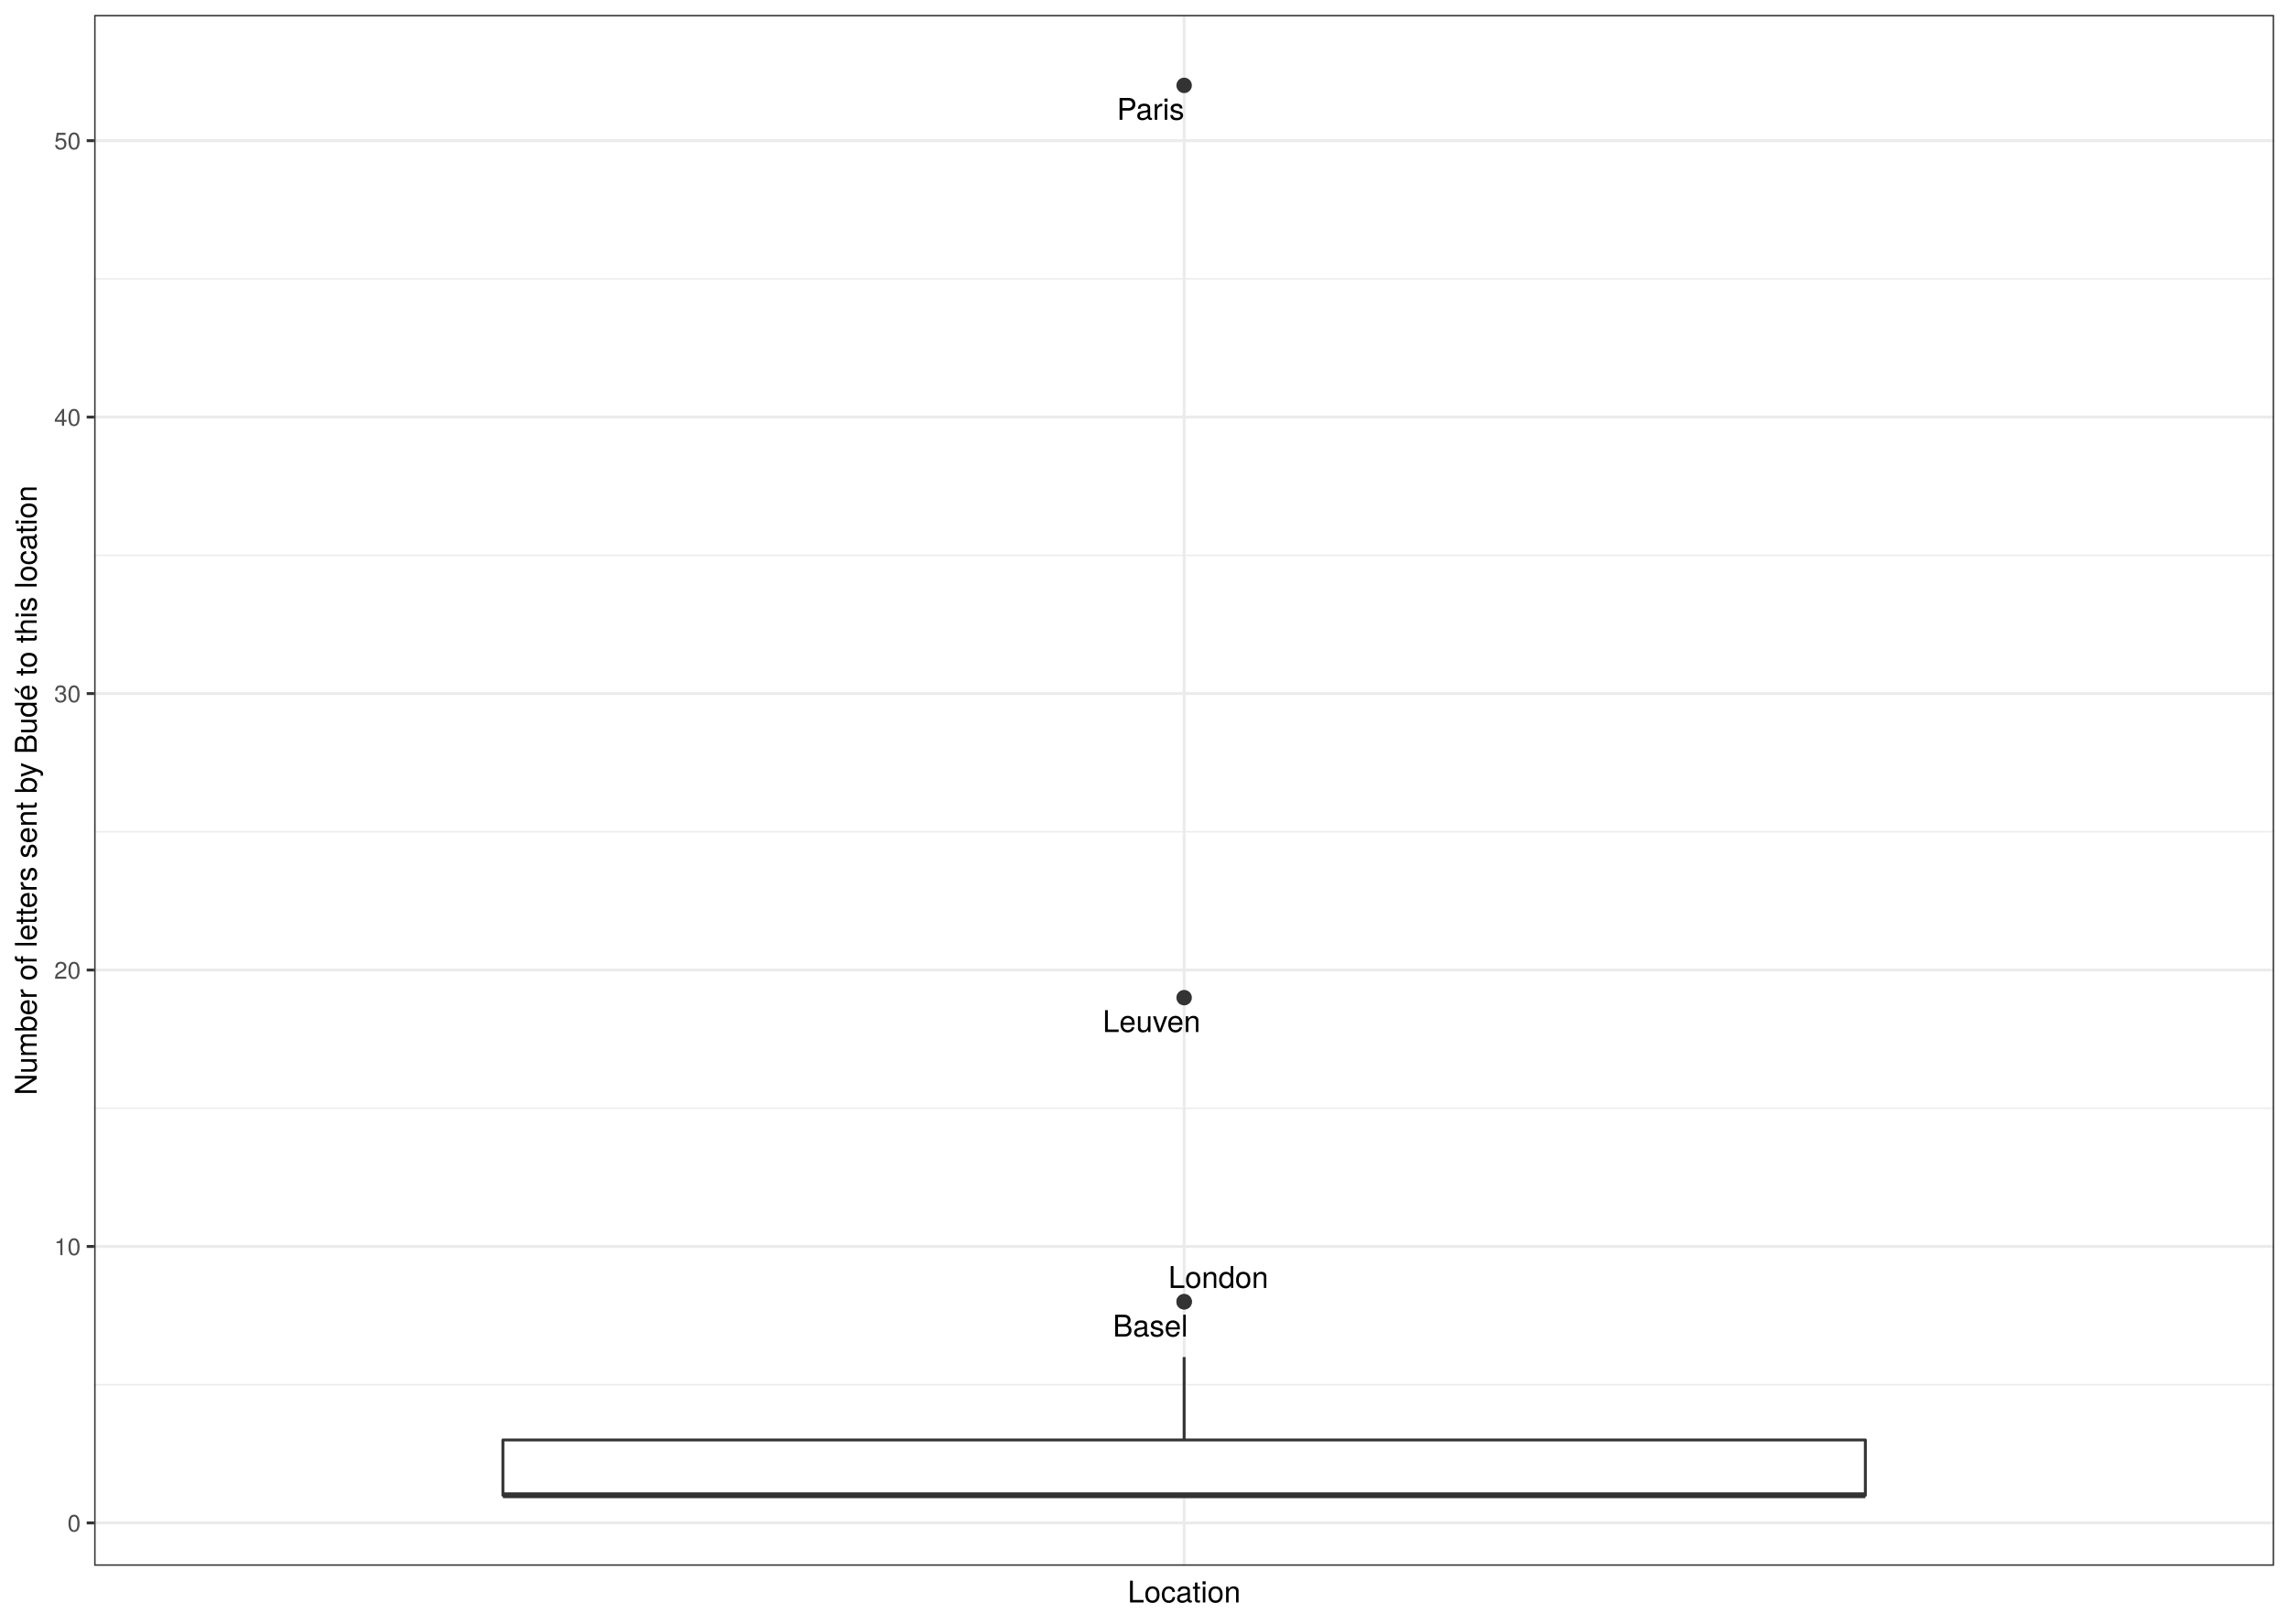
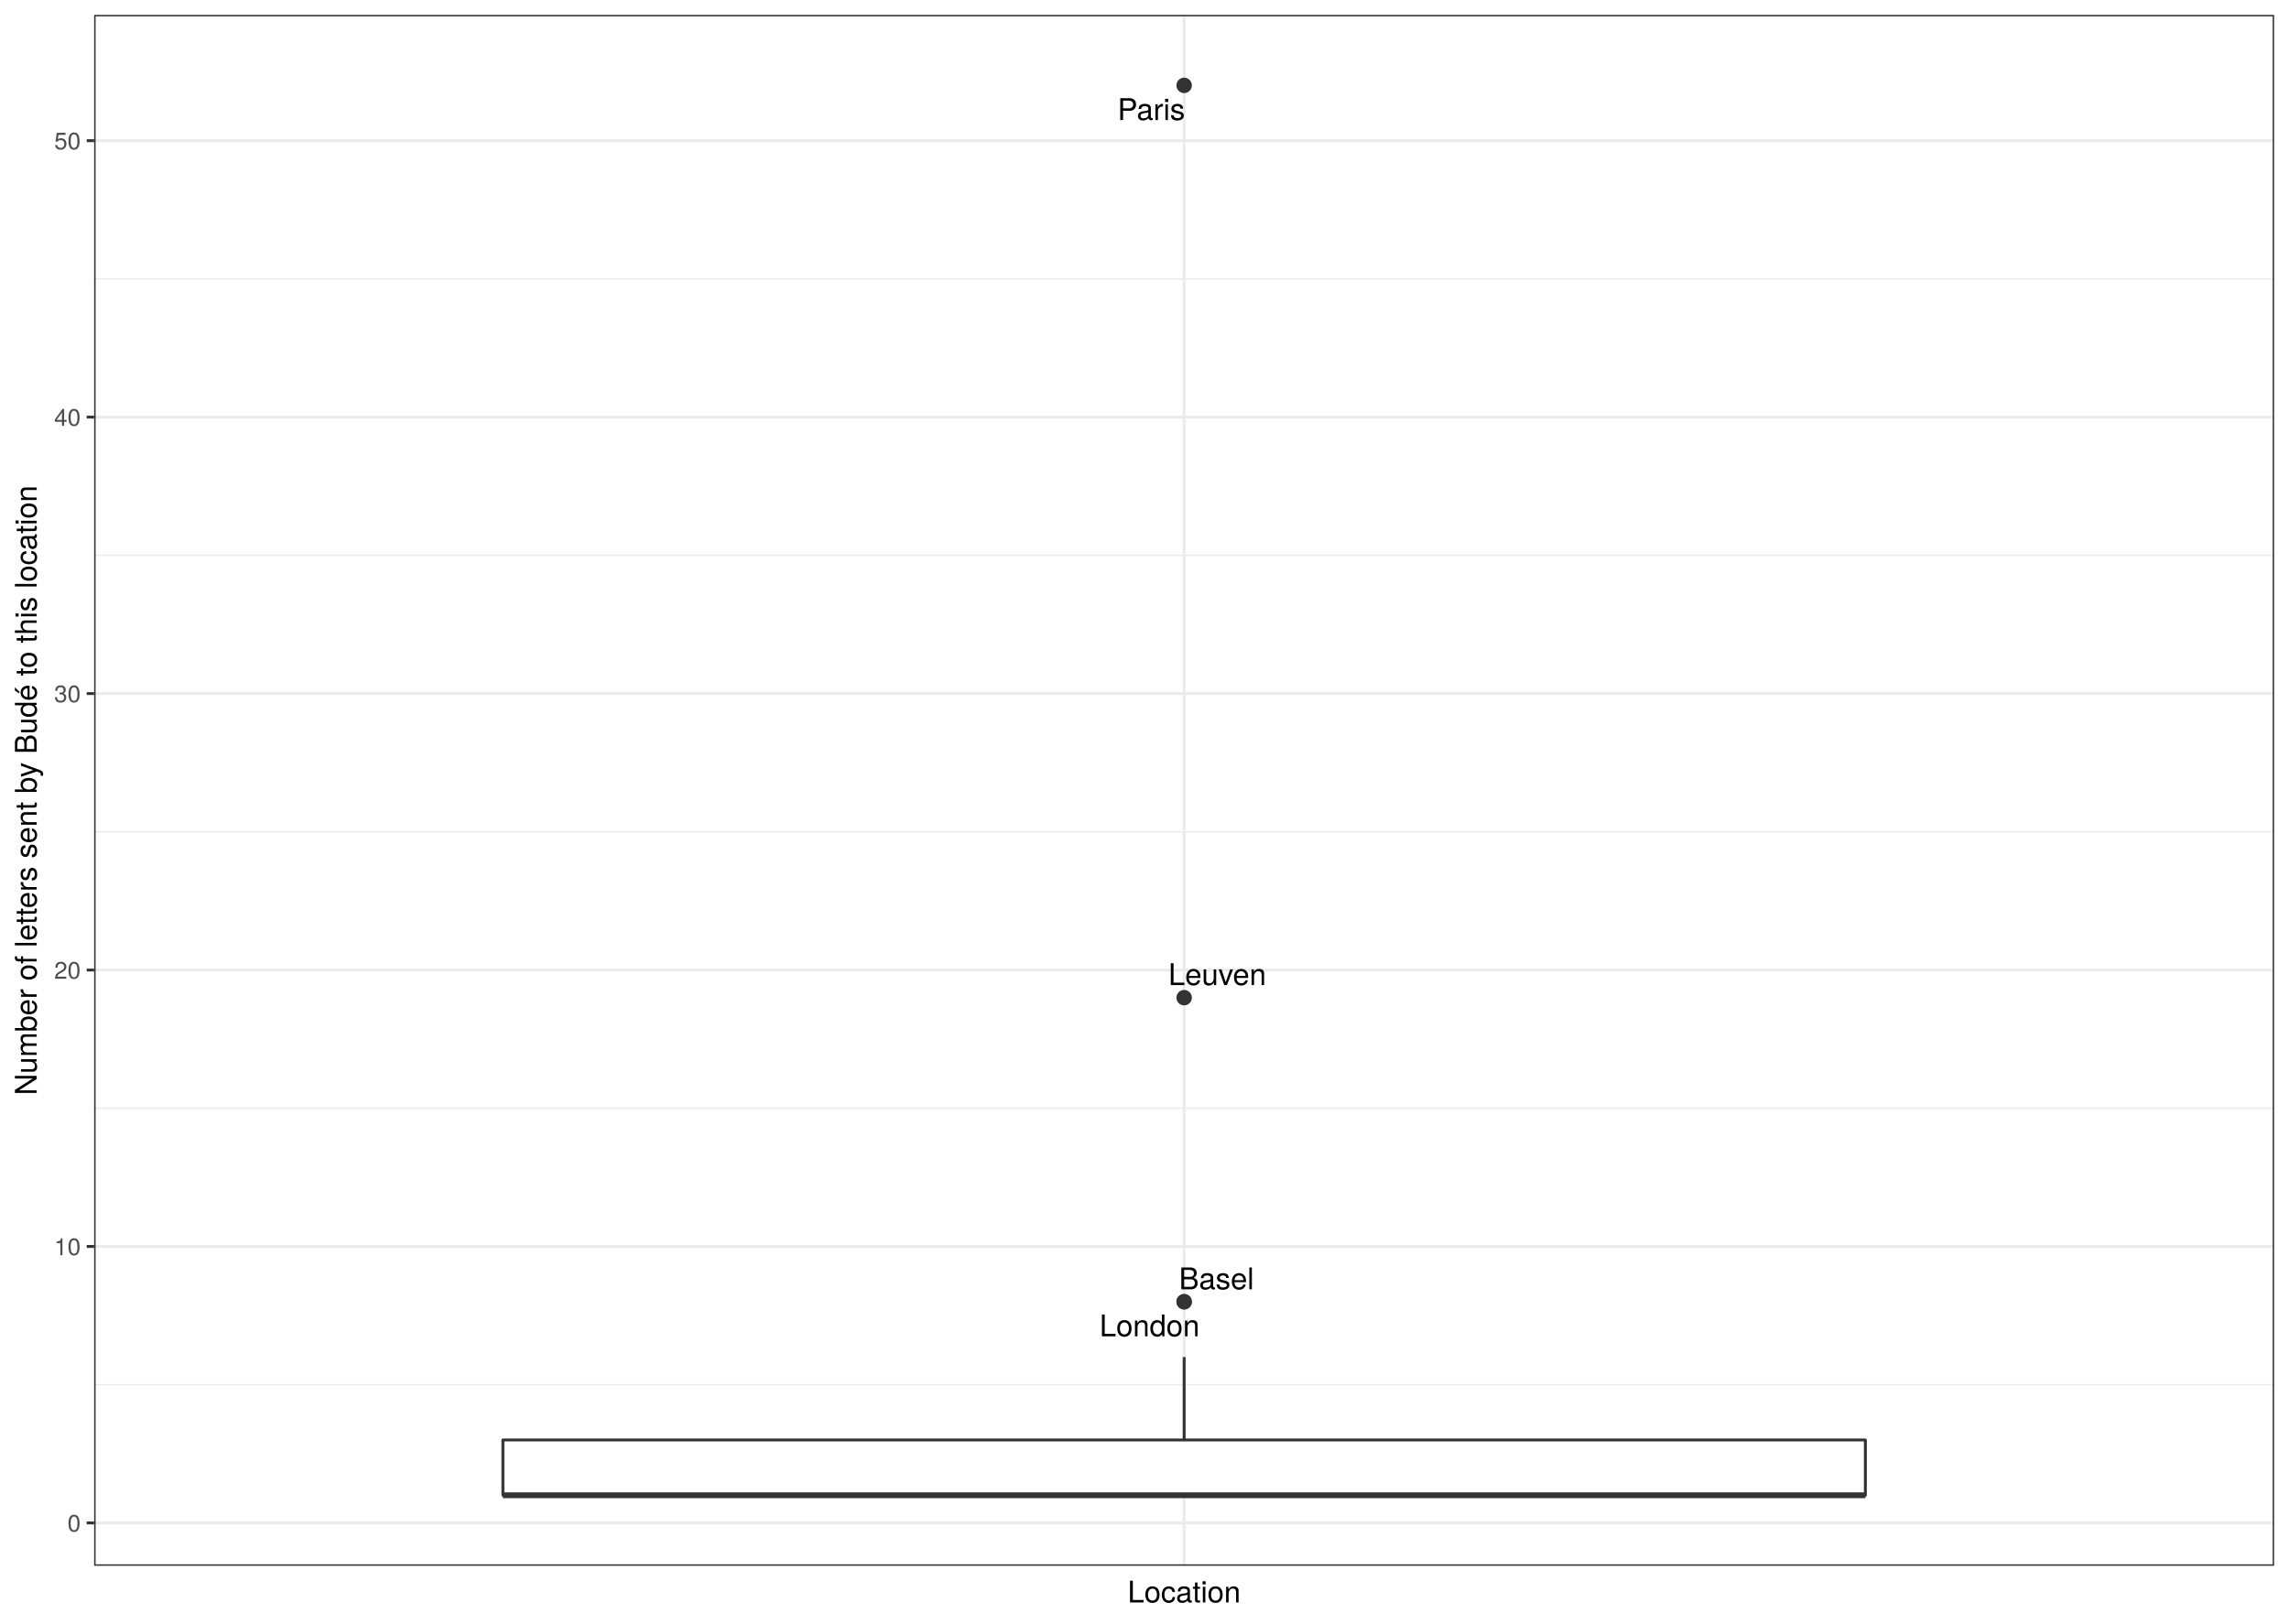
<svg xmlns="http://www.w3.org/2000/svg" class="svglite" width="842.40pt" height="597.60pt" viewBox="0 0 842.40 597.60">
  <defs>
    <style type="text/css">
    .svglite line, .svglite polyline, .svglite polygon, .svglite path, .svglite rect, .svglite circle {
      fill: none;
      stroke: #000000;
      stroke-linecap: round;
      stroke-linejoin: round;
      stroke-miterlimit: 10.00;
    }
    .svglite text {
      white-space: pre;
    }
  </style>
  </defs>
  <rect width="100%" height="100%" style="stroke: none; fill: #FFFFFF;" />
  <defs>
    <clipPath id="cpMC4wMHw4NDIuNDB8MC4wMHw1OTcuNjA=">
      <rect x="0.00" y="0.00" width="842.40" height="597.60" />
    </clipPath>
  </defs>
  <g clip-path="url(#cpMC4wMHw4NDIuNDB8MC4wMHw1OTcuNjA=)">
    <rect x="0" y="-0" width="842.40" height="597.60" style="stroke-width: 1.07; stroke: #FFFFFF; fill: #FFFFFF;" />
  </g>
  <defs>
    <clipPath id="cpMzQuNjV8ODM2LjkyfDUuNDh8NTc2LjMz">
      <rect x="34.65" y="5.48" width="802.27" height="570.85" />
    </clipPath>
  </defs>
  <g clip-path="url(#cpMzQuNjV8ODM2LjkyfDUuNDh8NTc2LjMz)">
    <rect x="34.65" y="5.48" width="802.27" height="570.85" style="stroke-width: 1.07; stroke: none; fill: #FFFFFF;" />
    <polyline points="34.65,509.68 836.92,509.68 " style="stroke-width: 0.53; stroke: #EBEBEB; stroke-linecap: butt;" />
    <polyline points="34.65,407.92 836.92,407.92 " style="stroke-width: 0.53; stroke: #EBEBEB; stroke-linecap: butt;" />
    <polyline points="34.65,306.17 836.92,306.17 " style="stroke-width: 0.53; stroke: #EBEBEB; stroke-linecap: butt;" />
    <polyline points="34.65,204.41 836.92,204.41 " style="stroke-width: 0.53; stroke: #EBEBEB; stroke-linecap: butt;" />
    <polyline points="34.65,102.66 836.92,102.66 " style="stroke-width: 0.53; stroke: #EBEBEB; stroke-linecap: butt;" />
    <polyline points="34.65,560.56 836.92,560.56 " style="stroke-width: 1.07; stroke: #EBEBEB; stroke-linecap: butt;" />
    <polyline points="34.65,458.80 836.92,458.80 " style="stroke-width: 1.07; stroke: #EBEBEB; stroke-linecap: butt;" />
    <polyline points="34.65,357.05 836.92,357.05 " style="stroke-width: 1.07; stroke: #EBEBEB; stroke-linecap: butt;" />
    <polyline points="34.65,255.29 836.92,255.29 " style="stroke-width: 1.07; stroke: #EBEBEB; stroke-linecap: butt;" />
    <polyline points="34.65,153.53 836.92,153.53 " style="stroke-width: 1.07; stroke: #EBEBEB; stroke-linecap: butt;" />
    <polyline points="34.65,51.78 836.92,51.78 " style="stroke-width: 1.07; stroke: #EBEBEB; stroke-linecap: butt;" />
    <polyline points="435.79,576.33 435.79,5.48 " style="stroke-width: 1.07; stroke: #EBEBEB; stroke-linecap: butt;" />
    <circle cx="435.79" cy="31.43" r="2.49" style="stroke-width: 0.71; stroke: #333333; fill: #333333;" />
    <circle cx="435.79" cy="367.22" r="2.49" style="stroke-width: 0.71; stroke: #333333; fill: #333333;" />
    <circle cx="435.79" cy="479.15" r="2.49" style="stroke-width: 0.71; stroke: #333333; fill: #333333;" />
    <circle cx="435.79" cy="479.15" r="2.49" style="stroke-width: 0.71; stroke: #333333; fill: #333333;" />
    <line x1="435.79" y1="530.03" x2="435.79" y2="499.50" style="stroke-width: 1.07; stroke: #333333; stroke-linecap: butt;" />
    <line x1="435.79" y1="550.38" x2="435.79" y2="550.38" style="stroke-width: 1.07; stroke: #333333; stroke-linecap: butt;" />
    <polygon points="185.08,530.03 185.08,550.38 686.49,550.38 686.49,530.03 185.08,530.03 " style="stroke-width: 1.07; stroke: #333333; fill: #FFFFFF;" />
    <line x1="185.08" y1="550.38" x2="686.49" y2="550.38" style="stroke-width: 2.13; stroke: #333333; stroke-linecap: butt;" />
-     <text x="423.44" y="44.10" text-anchor="middle" style="font-size: 11.04px; font-family: &quot;TeX Gyre Heros&quot;;" textLength="26.27px" lengthAdjust="spacingAndGlyphs">Paris</text>
-     <text x="423.79" y="379.86" text-anchor="middle" style="font-size: 11.04px; font-family: &quot;TeX Gyre Heros&quot;;" textLength="40.05px" lengthAdjust="spacingAndGlyphs">Leuven</text>
-     <text x="423.35" y="491.96" text-anchor="middle" style="font-size: 11.04px; font-family: &quot;TeX Gyre Heros&quot;;" textLength="29.93px" lengthAdjust="spacingAndGlyphs">Basel</text>
-     <text x="448.38" y="474.07" text-anchor="middle" style="font-size: 11.04px; font-family: &quot;TeX Gyre Heros&quot;;" textLength="40.43px" lengthAdjust="spacingAndGlyphs">London</text>
+     <text x="423.69" y="44.19" text-anchor="middle" style="font-size: 11.04px; font-family: &quot;TeX Gyre Heros&quot;;" textLength="26.27px" lengthAdjust="spacingAndGlyphs">Paris</text>
+     <text x="447.98" y="362.59" text-anchor="middle" style="font-size: 11.04px; font-family: &quot;TeX Gyre Heros&quot;;" textLength="40.05px" lengthAdjust="spacingAndGlyphs">Leuven</text>
+     <text x="447.69" y="474.57" text-anchor="middle" style="font-size: 11.04px; font-family: &quot;TeX Gyre Heros&quot;;" textLength="29.93px" lengthAdjust="spacingAndGlyphs">Basel</text>
+     <text x="423.07" y="491.87" text-anchor="middle" style="font-size: 11.04px; font-family: &quot;TeX Gyre Heros&quot;;" textLength="40.43px" lengthAdjust="spacingAndGlyphs">London</text>
    <rect x="34.65" y="5.48" width="802.27" height="570.85" style="stroke-width: 1.07; stroke: #333333;" />
  </g>
  <g clip-path="url(#cpMC4wMHw4NDIuNDB8MC4wMHw1OTcuNjA=)">
    <text x="29.72" y="563.77" text-anchor="end" style="font-size: 8.80px;fill: #4D4D4D; font-family: &quot;TeX Gyre Heros&quot;;" textLength="5.59px" lengthAdjust="spacingAndGlyphs">0</text>
    <text x="29.72" y="462.01" text-anchor="end" style="font-size: 8.80px;fill: #4D4D4D; font-family: &quot;TeX Gyre Heros&quot;;" textLength="11.19px" lengthAdjust="spacingAndGlyphs">10</text>
    <text x="29.72" y="360.25" text-anchor="end" style="font-size: 8.80px;fill: #4D4D4D; font-family: &quot;TeX Gyre Heros&quot;;" textLength="11.19px" lengthAdjust="spacingAndGlyphs">20</text>
    <text x="29.72" y="258.50" text-anchor="end" style="font-size: 8.80px;fill: #4D4D4D; font-family: &quot;TeX Gyre Heros&quot;;" textLength="11.19px" lengthAdjust="spacingAndGlyphs">30</text>
    <text x="29.72" y="156.74" text-anchor="end" style="font-size: 8.80px;fill: #4D4D4D; font-family: &quot;TeX Gyre Heros&quot;;" textLength="11.19px" lengthAdjust="spacingAndGlyphs">40</text>
    <text x="29.72" y="54.99" text-anchor="end" style="font-size: 8.80px;fill: #4D4D4D; font-family: &quot;TeX Gyre Heros&quot;;" textLength="11.19px" lengthAdjust="spacingAndGlyphs">50</text>
    <polyline points="31.91,560.56 34.65,560.56 " style="stroke-width: 1.07; stroke: #333333; stroke-linecap: butt;" />
    <polyline points="31.91,458.80 34.65,458.80 " style="stroke-width: 1.07; stroke: #333333; stroke-linecap: butt;" />
    <polyline points="31.91,357.05 34.65,357.05 " style="stroke-width: 1.07; stroke: #333333; stroke-linecap: butt;" />
    <polyline points="31.91,255.29 34.65,255.29 " style="stroke-width: 1.07; stroke: #333333; stroke-linecap: butt;" />
    <polyline points="31.91,153.53 34.65,153.53 " style="stroke-width: 1.07; stroke: #333333; stroke-linecap: butt;" />
    <polyline points="31.91,51.78 34.65,51.78 " style="stroke-width: 1.07; stroke: #333333; stroke-linecap: butt;" />
    <text x="435.79" y="589.83" text-anchor="middle" style="font-size: 11.00px; font-family: &quot;TeX Gyre Heros&quot;;" textLength="46.53px" lengthAdjust="spacingAndGlyphs">Location</text>
    <text transform="translate(13.50,290.91) rotate(-90)" text-anchor="middle" style="font-size: 11.00px; font-family: &quot;TeX Gyre Heros&quot;;" textLength="258.57px" lengthAdjust="spacingAndGlyphs">Number of letters sent by Budé to this location</text>
  </g>
</svg>
